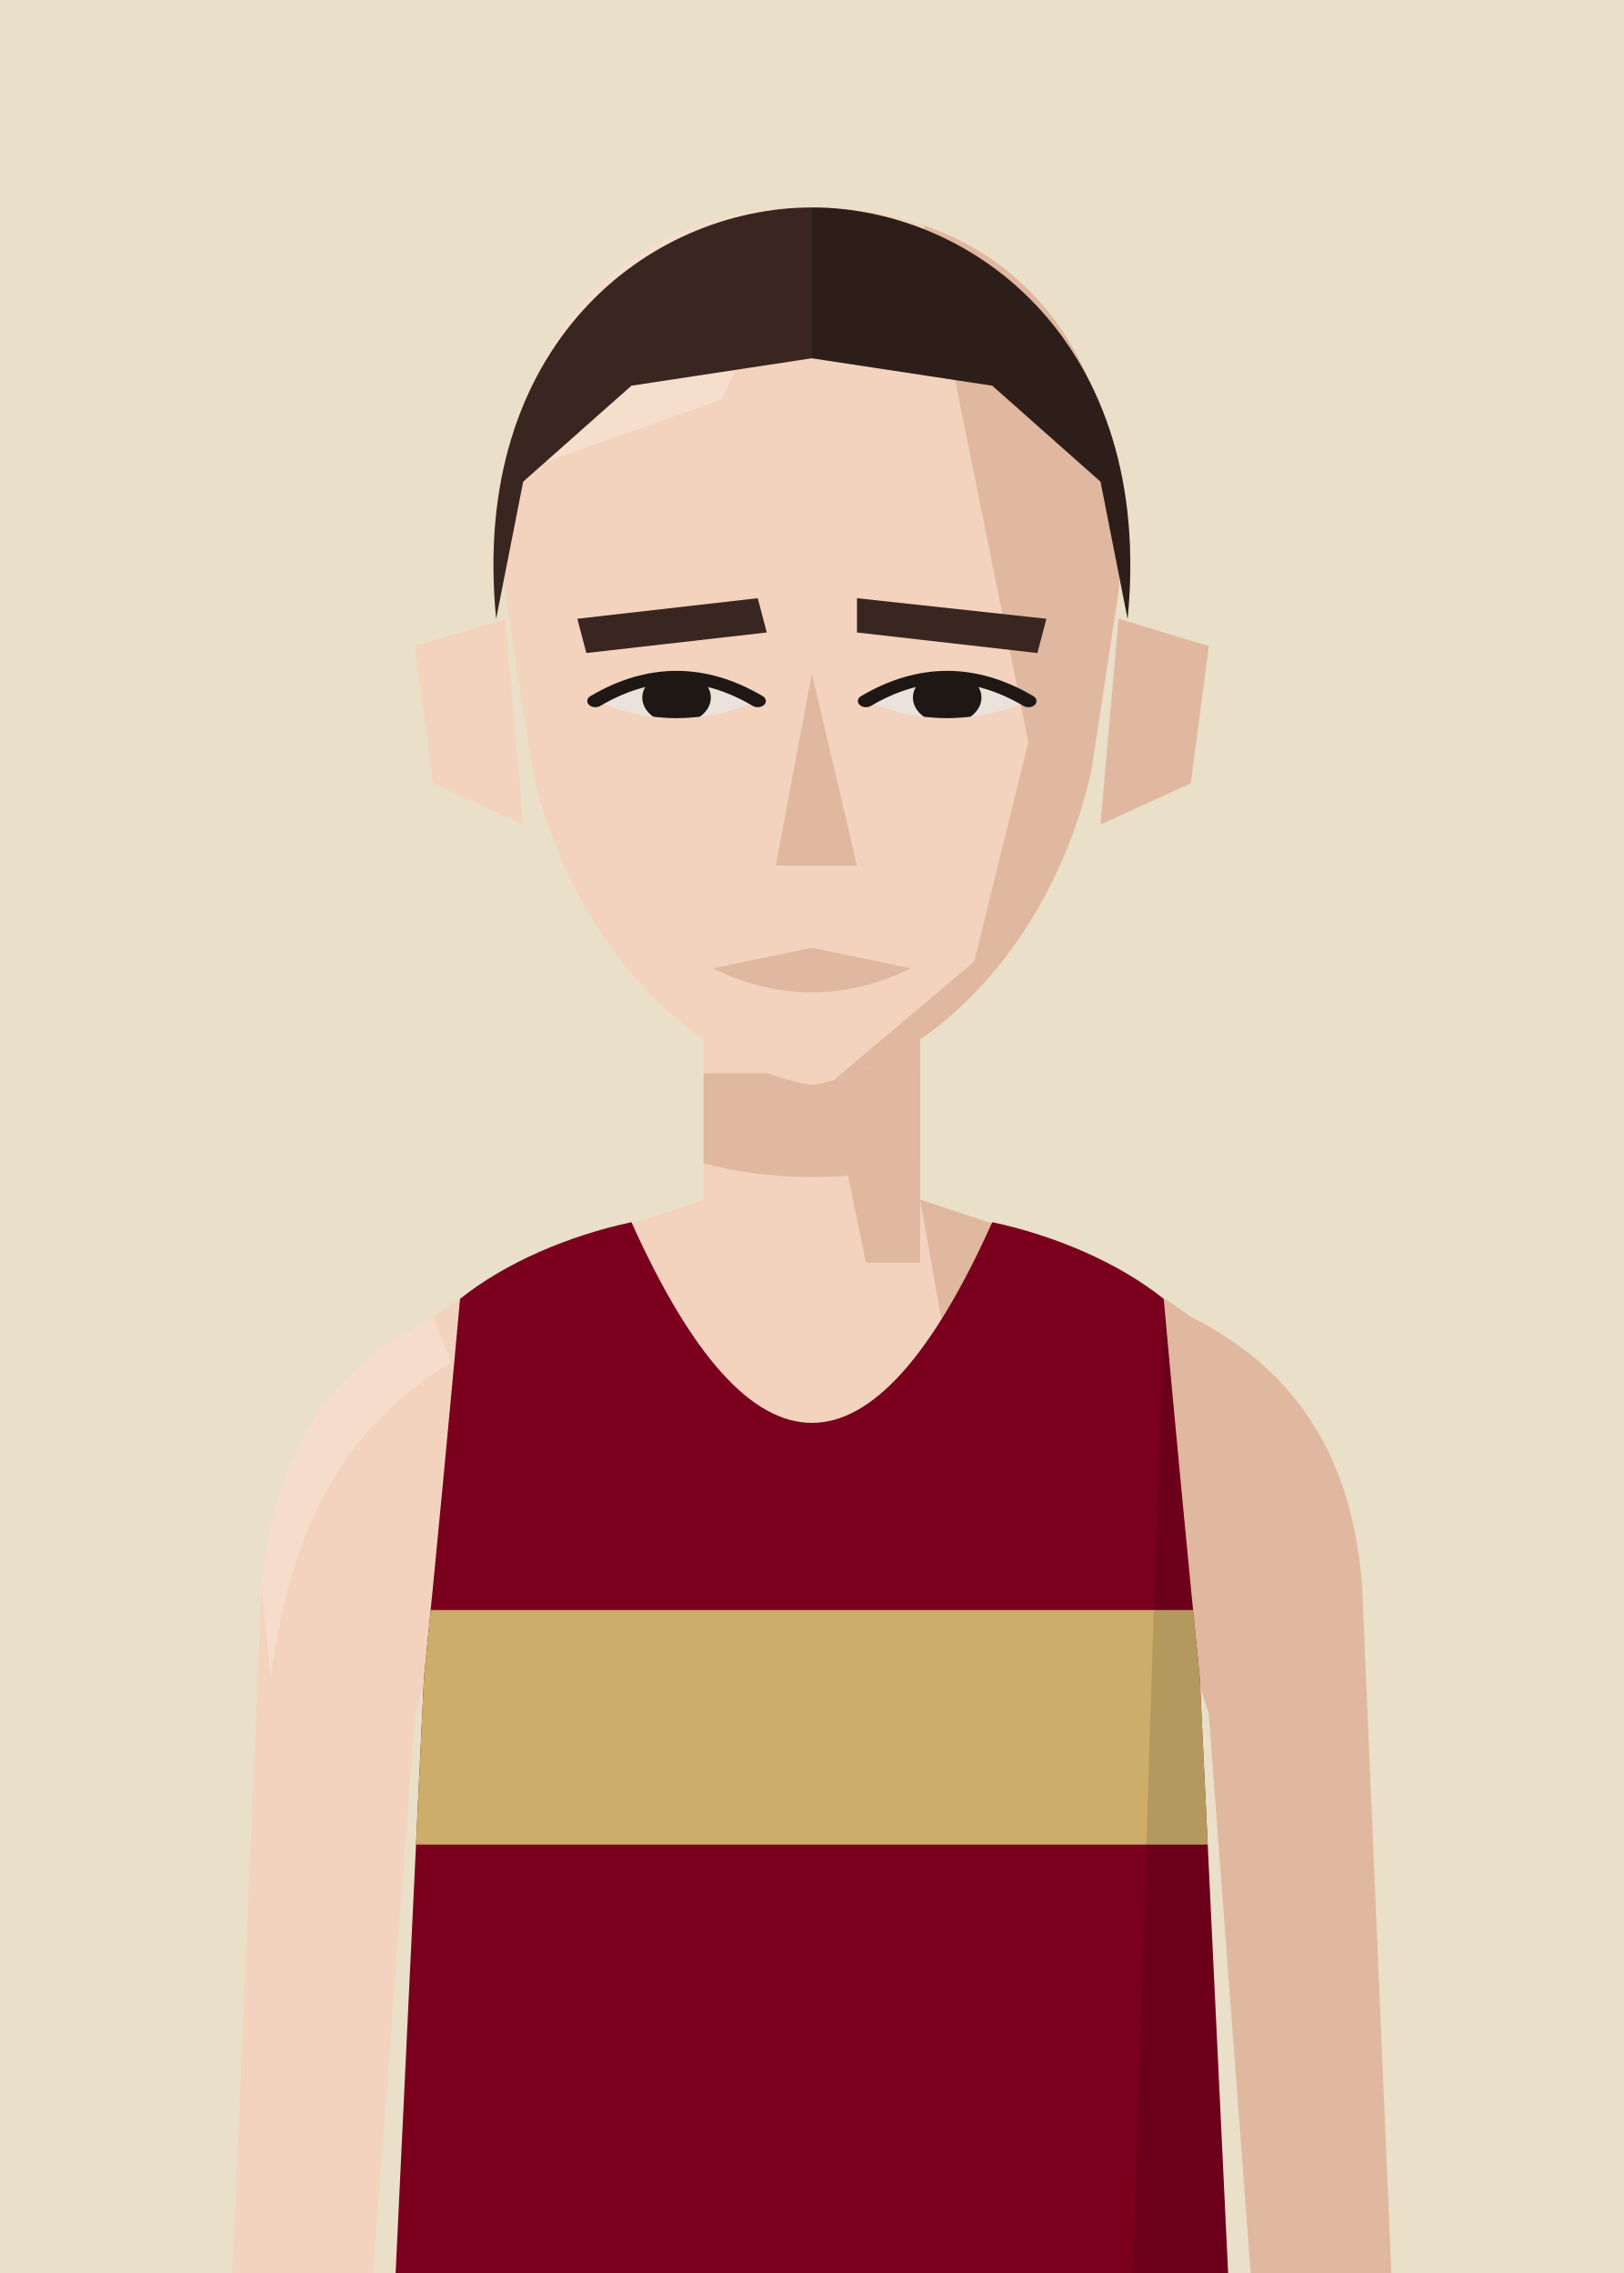
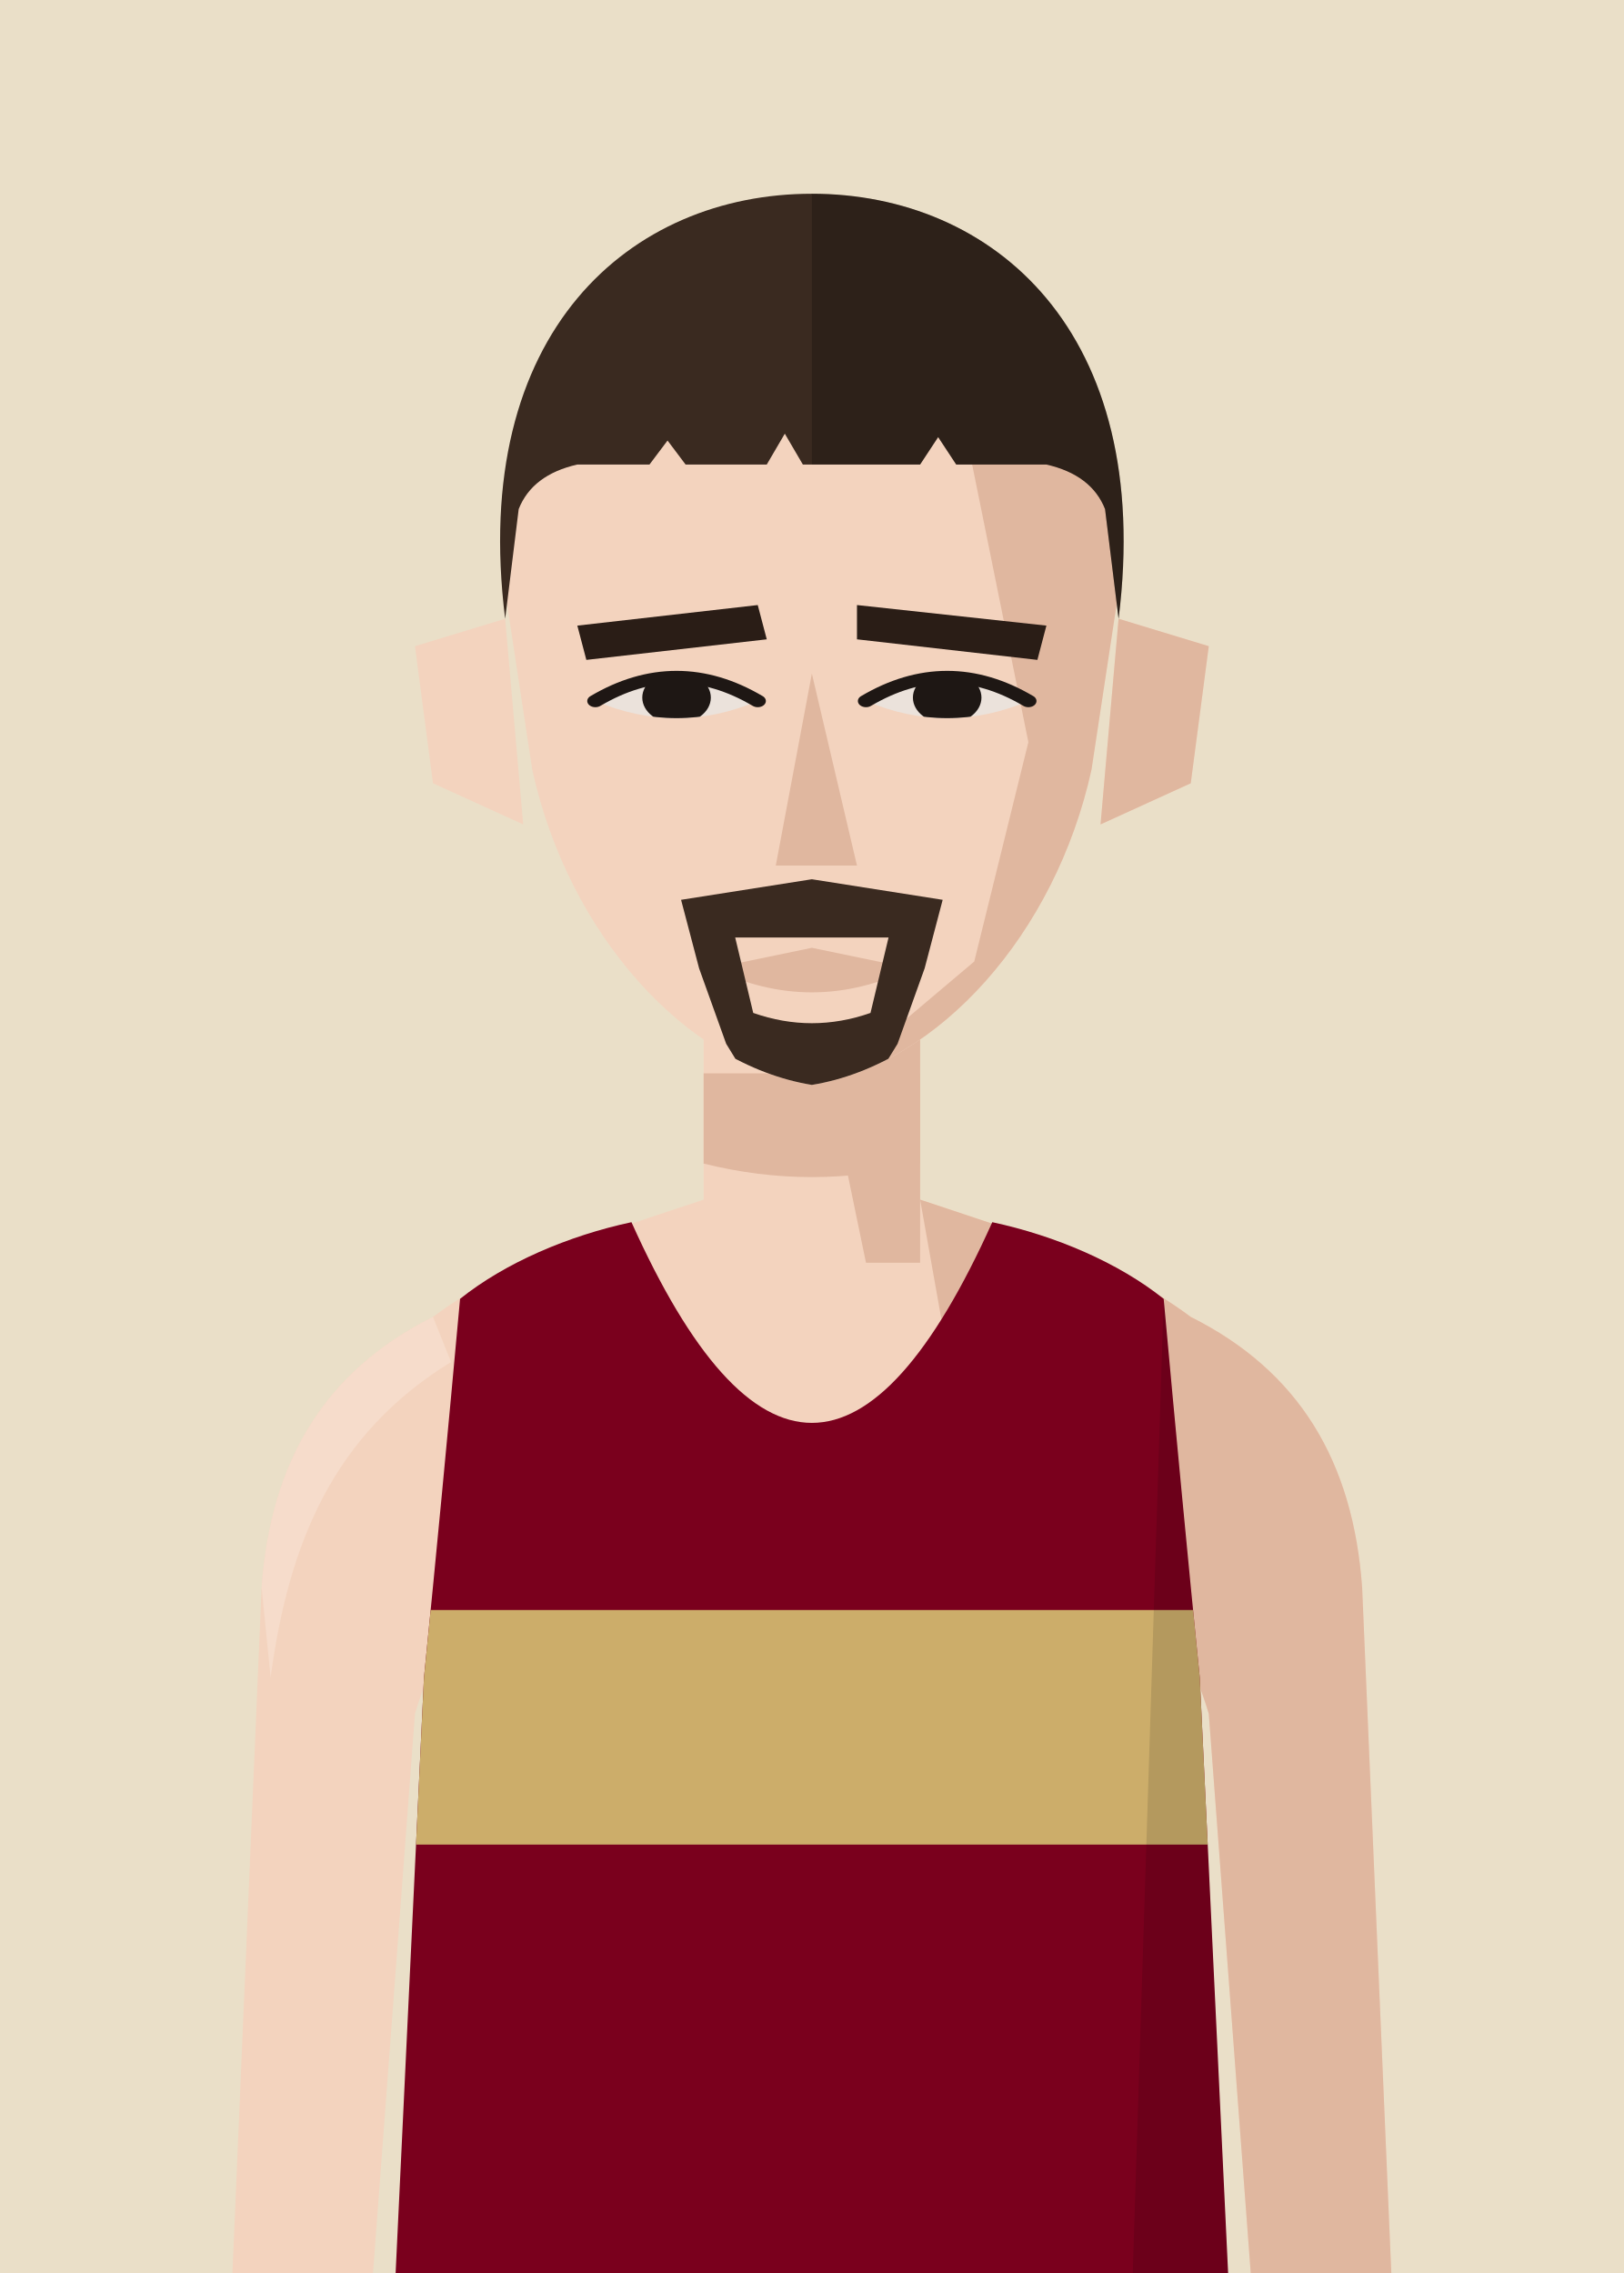
<svg xmlns="http://www.w3.org/2000/svg" viewBox="10 20 180 252">
  <defs>
    <clipPath id="vf">
      <path d="M53,330 L57,246 Q59,226 61,204 C66,200 73,197 80,195.5 Q100,240 120,195.5 C127,197 134,200 139,204 Q141,226 143,246 L147,330 Z" />
    </clipPath>
    <clipPath id="hf">
      <path d="M66,96 C64,58 80,40 100,40 C120,40 136,58 134,96 L131,122 C127,146 114,165 100,168 C86,165 73,146 69,122 Z" />
    </clipPath>
    <clipPath id="rf">
      <rect x="100" y="0" width="100" height="300" />
    </clipPath>
    <clipPath id="ef">
      <path d="M76,112 Q85,105 94,112 Q85,117 76,112 Z" />
      <path d="M106,112 Q115,105 124,112 Q115,117 106,112 Z" />
    </clipPath>
    <clipPath id="cf">
      <rect x="0" y="92" width="200" height="300" />
    </clipPath>
  </defs>
  <rect width="200" height="280" fill="#EADFC8" />
  <g transform="translate(0,-40)">
    <rect x="88" y="171" width="24" height="37" fill="#F3D3BE" />
    <path d="M88,193 C76,197 66,200 58,206 C46,212 40,222 39,236 L35,330 L50,330 L56,250 Q59,240 64,238 L136,238 Q141,240 144,250 L150,330 L165,330 L161,236 C160,222 154,212 142,206 C134,200 124,197 112,193" fill="#F3D3BE" />
    <g fill="#E0B79F">
      <path d="M112,193 C124,197 134,200 142,206 C154,212 160,222 161,236 L165,330 L150,330 L144,250 Q141,240 136,238 L120,238 Z" />
      <path d="M58,206 C46,212 40,222 39,236 L40,246 C42,231 47,219 60,211 Z" fill="#F8E2D3" opacity=".6" />
      <polygon points="100,171 112,171 112,200 106,200" />
      <path d="M88,179 L112,179 L112,189 Q100,192 88,189 Z" />
    </g>
    <g transform="translate(0,83) scale(1,0.76) translate(0,-40)">
      <g fill="#F3D3BE">
        <path d="M66,100 L56,104 L58,124 L68,130 Z" />
        <path d="M134,100 L144,104 L142,124 L132,130 Z" />
        <path d="M66,96 C64,58 80,40 100,40 C120,40 136,58 134,96 L131,122 C127,146 114,165 100,168 C86,165 73,146 69,122 Z" />
      </g>
      <path d="M134,100 L144,104 L142,124 L132,130 Z" fill="#E0B79F" />
      <g clip-path="url(#hf)">
        <polygon points="112,40 140,40 140,180 100,180 100,170 118,150 124,118 120,92" fill="#E0B79F" />
        <polygon points="60,40 100,40 90,68 60,82" fill="#F8E2D3" opacity=".7" />
      </g>
-       <g fill="#3A2620">
-         <polygon points="74,100 94,97 95,102 75,105" />
-         <polygon points="105,97 126,100 125,105 105,102" />
+       <g fill="#2A1D16">
+         <polygon points="74,101 94,98 95,103 75,106" />
+         <polygon points="105,98 126,101 125,106 105,103" />
      </g>
      <g fill="#EBE2DB">
        <path d="M76,112 Q85,105 94,112 Q85,117 76,112 Z" />
        <path d="M106,112 Q115,105 124,112 Q115,117 106,112 Z" />
      </g>
      <g clip-path="url(#ef)" fill="#1E1714">
        <circle cx="85" cy="111.5" r="3.8" />
        <circle cx="115" cy="111.5" r="3.8" />
      </g>
      <g fill="none" stroke="#1E1714" stroke-width="1.8" stroke-linecap="round">
        <path d="M76,112 Q85,105 94,112" />
        <path d="M106,112 Q115,105 124,112" />
      </g>
      <polygon points="100,108 105,136 96,136" fill="#E0B79F" />
      <path d="M89,151 L100,148 L111,151 Q100,158 89,151 Z" fill="#E0B79F" />
-       <g fill="#3A2620">
-         <path d="M65,100 C62,60 82,40 100,40 C118,40 138,60 135,100 L132,80 L120,66 L100,62 L80,66 L68,80 Z" />
+       <g clip-path="url(#hf)" fill="#3A2A20">
+         <path fill-rule="evenodd" d="M85.5,141 L100,138 L114.5,141 L112.5,151 L109.5,162 L106,169.5 Q100,171.5 94,169.5 L90.5,162 L87.5,151 Z M91.5,146.5 L108.5,146.5 L106.5,157.5 Q100,160.5 93.5,157.5 Z" />
+       </g>
+       <g fill="#3A2A20">
+         <path d="M66,100 C62,58 80,38 100,38 C120,38 138,58 134,100 L132.5,84 Q131,79 126,77.5 L116,77.5 L114,73.5 L112,77.5 L99,77.5 L97,73 L95,77.5 L86,77.5 L84,74 L82,77.5 L74,77.5 Q69,79 67.5,84 Z" />
        <g clip-path="url(#rf)" fill="#000" opacity=".22">
-           <path d="M65,100 C62,60 82,40 100,40 C118,40 138,60 135,100 L132,80 L120,66 L100,62 L80,66 L68,80 Z" />
+           <path d="M66,100 C62,58 80,38 100,38 C120,38 138,58 134,100 L132.5,84 Q131,79 126,77.5 L116,77.5 L114,73.5 L112,77.5 L99,77.5 L97,73 L95,77.5 L86,77.5 L84,74 L82,77.5 L74,77.5 Q69,79 67.5,84 Z" />
        </g>
      </g>
    </g>
    <g clip-path="url(#vf)">
      <path d="M53,330 L57,246 Q59,226 61,204 C66,200 73,197 80,195.5 Q100,240 120,195.5 C127,197 134,200 139,204 Q141,226 143,246 L147,330 Z" fill="#7A001D" />
      <g transform="matrix(6.2857 0 0 6.5 37.14 193)">
        <rect x="0" y="7" width="20" height="4" fill="#CCAD6A" />
      </g>
      <path d="M139,204 Q141,226 143,246 L147,330 L135,330 Z" fill="#000" opacity="0.12" />
    </g>
  </g>
</svg>
